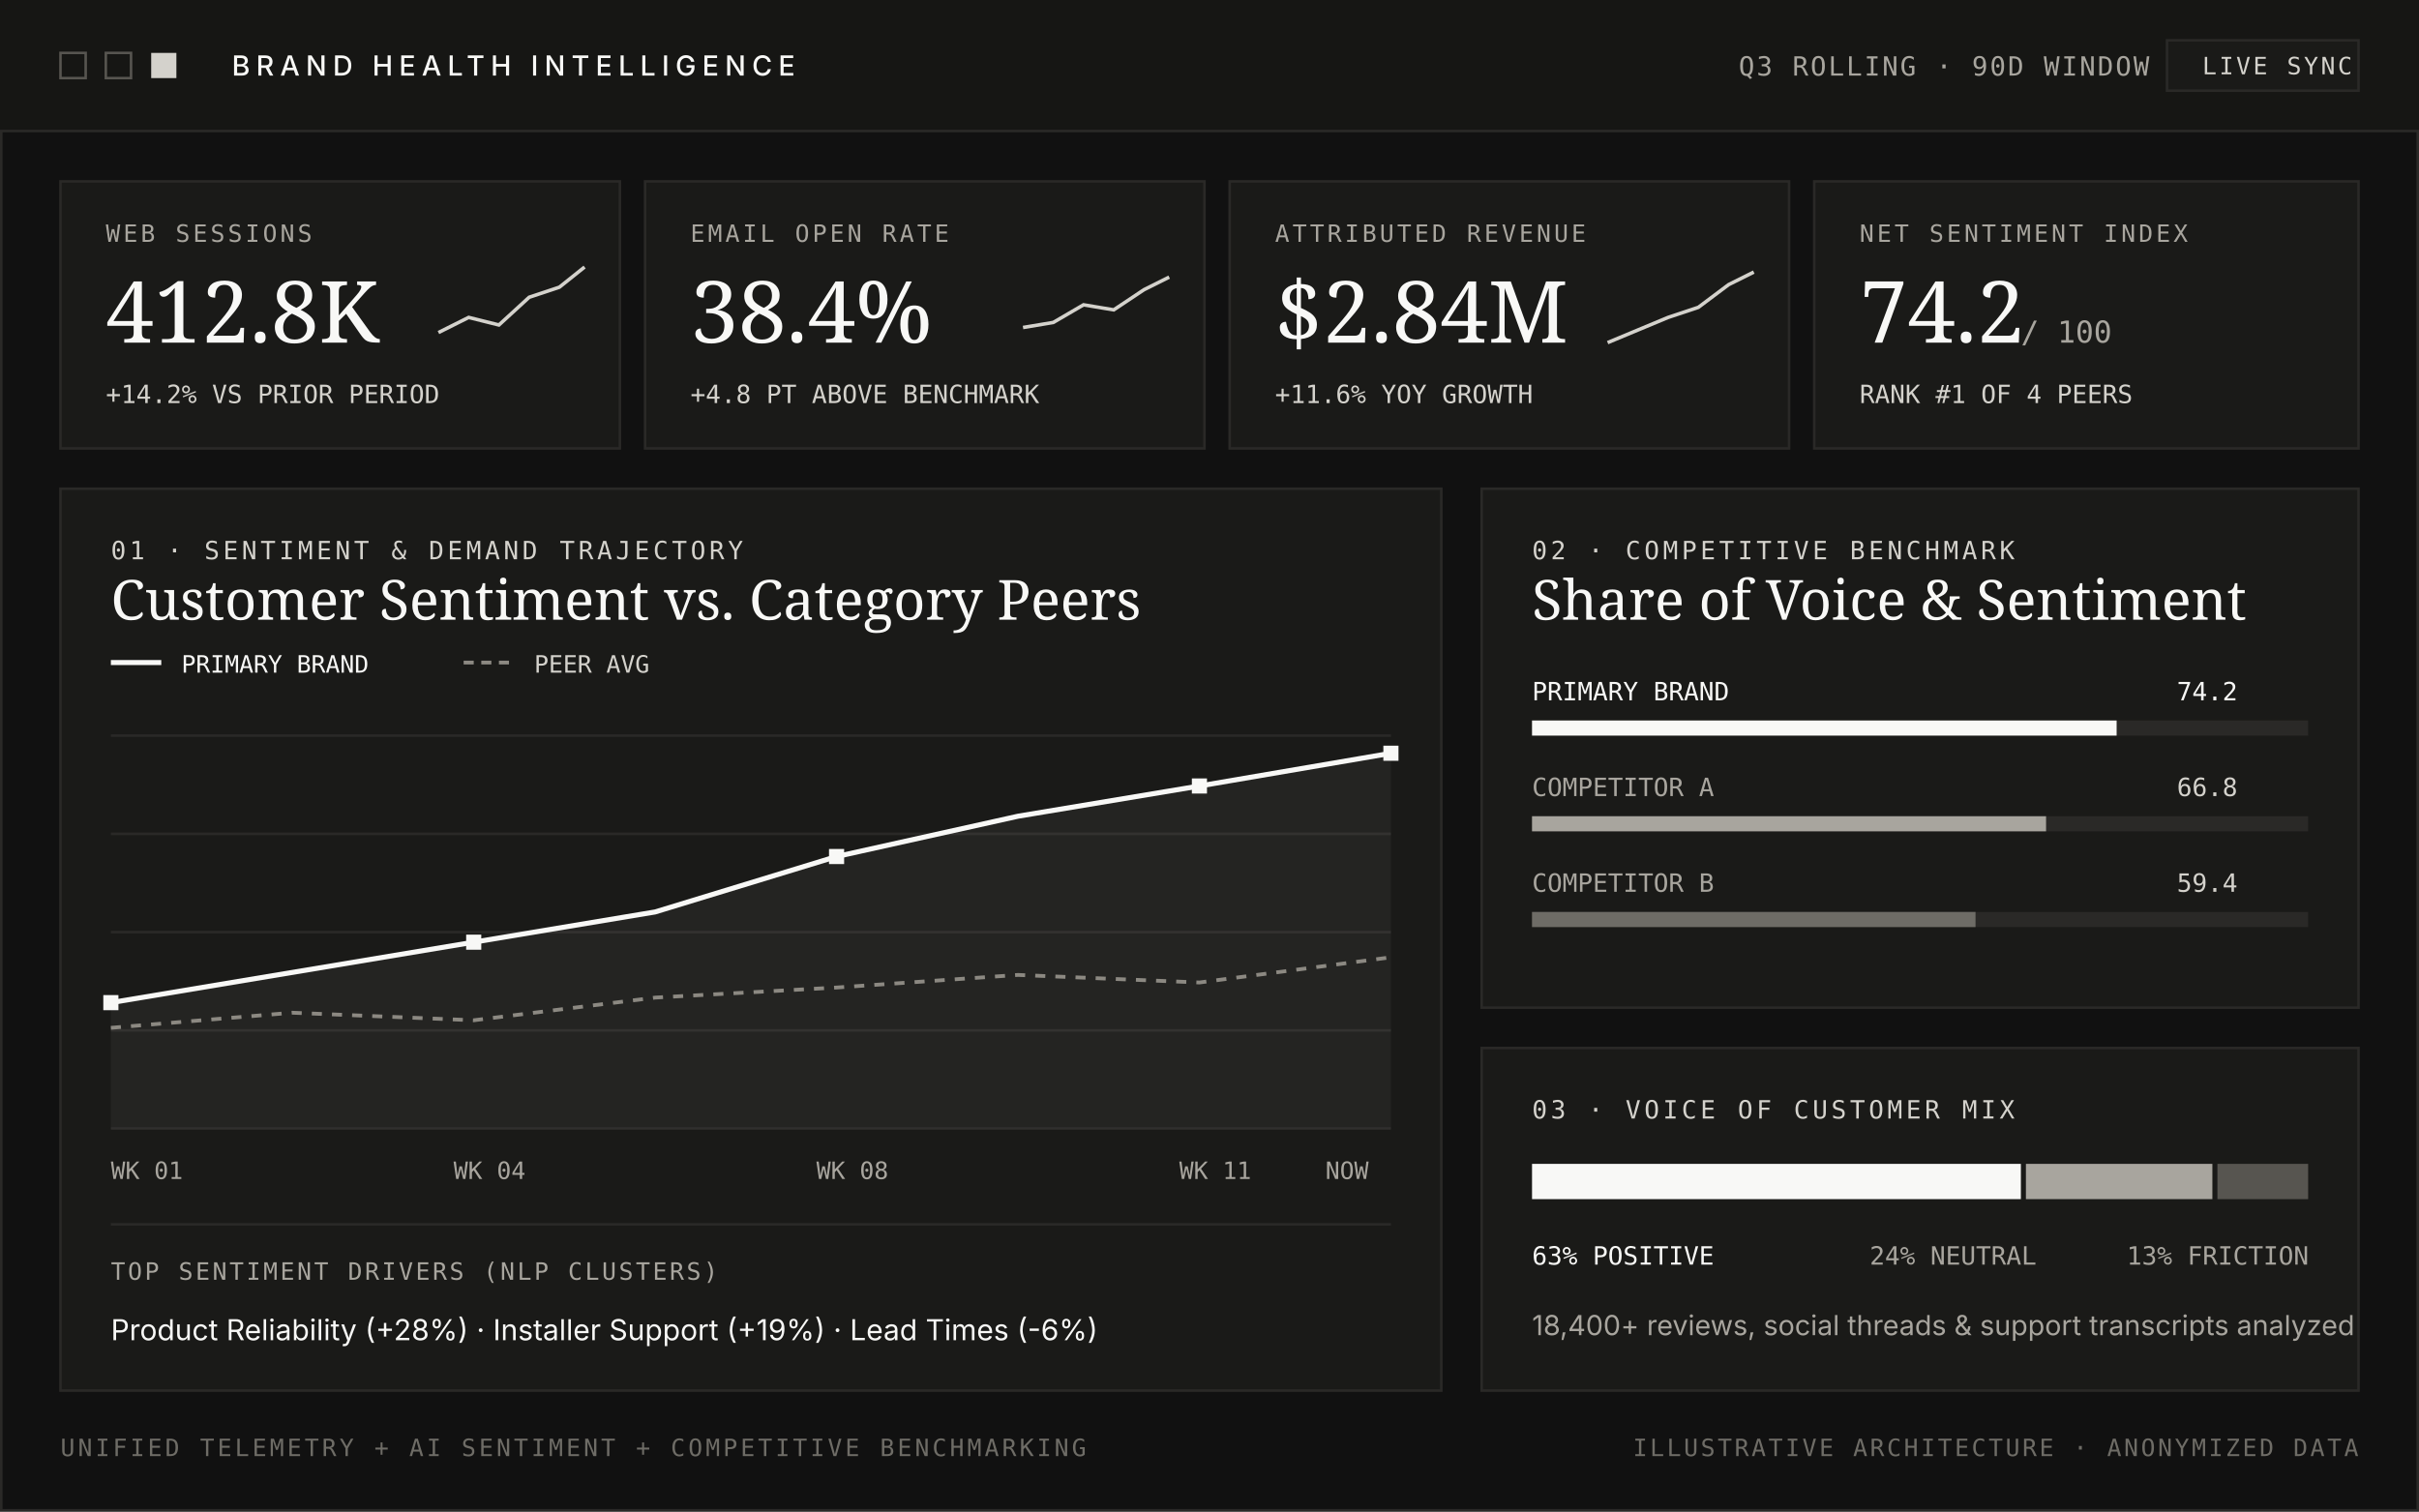
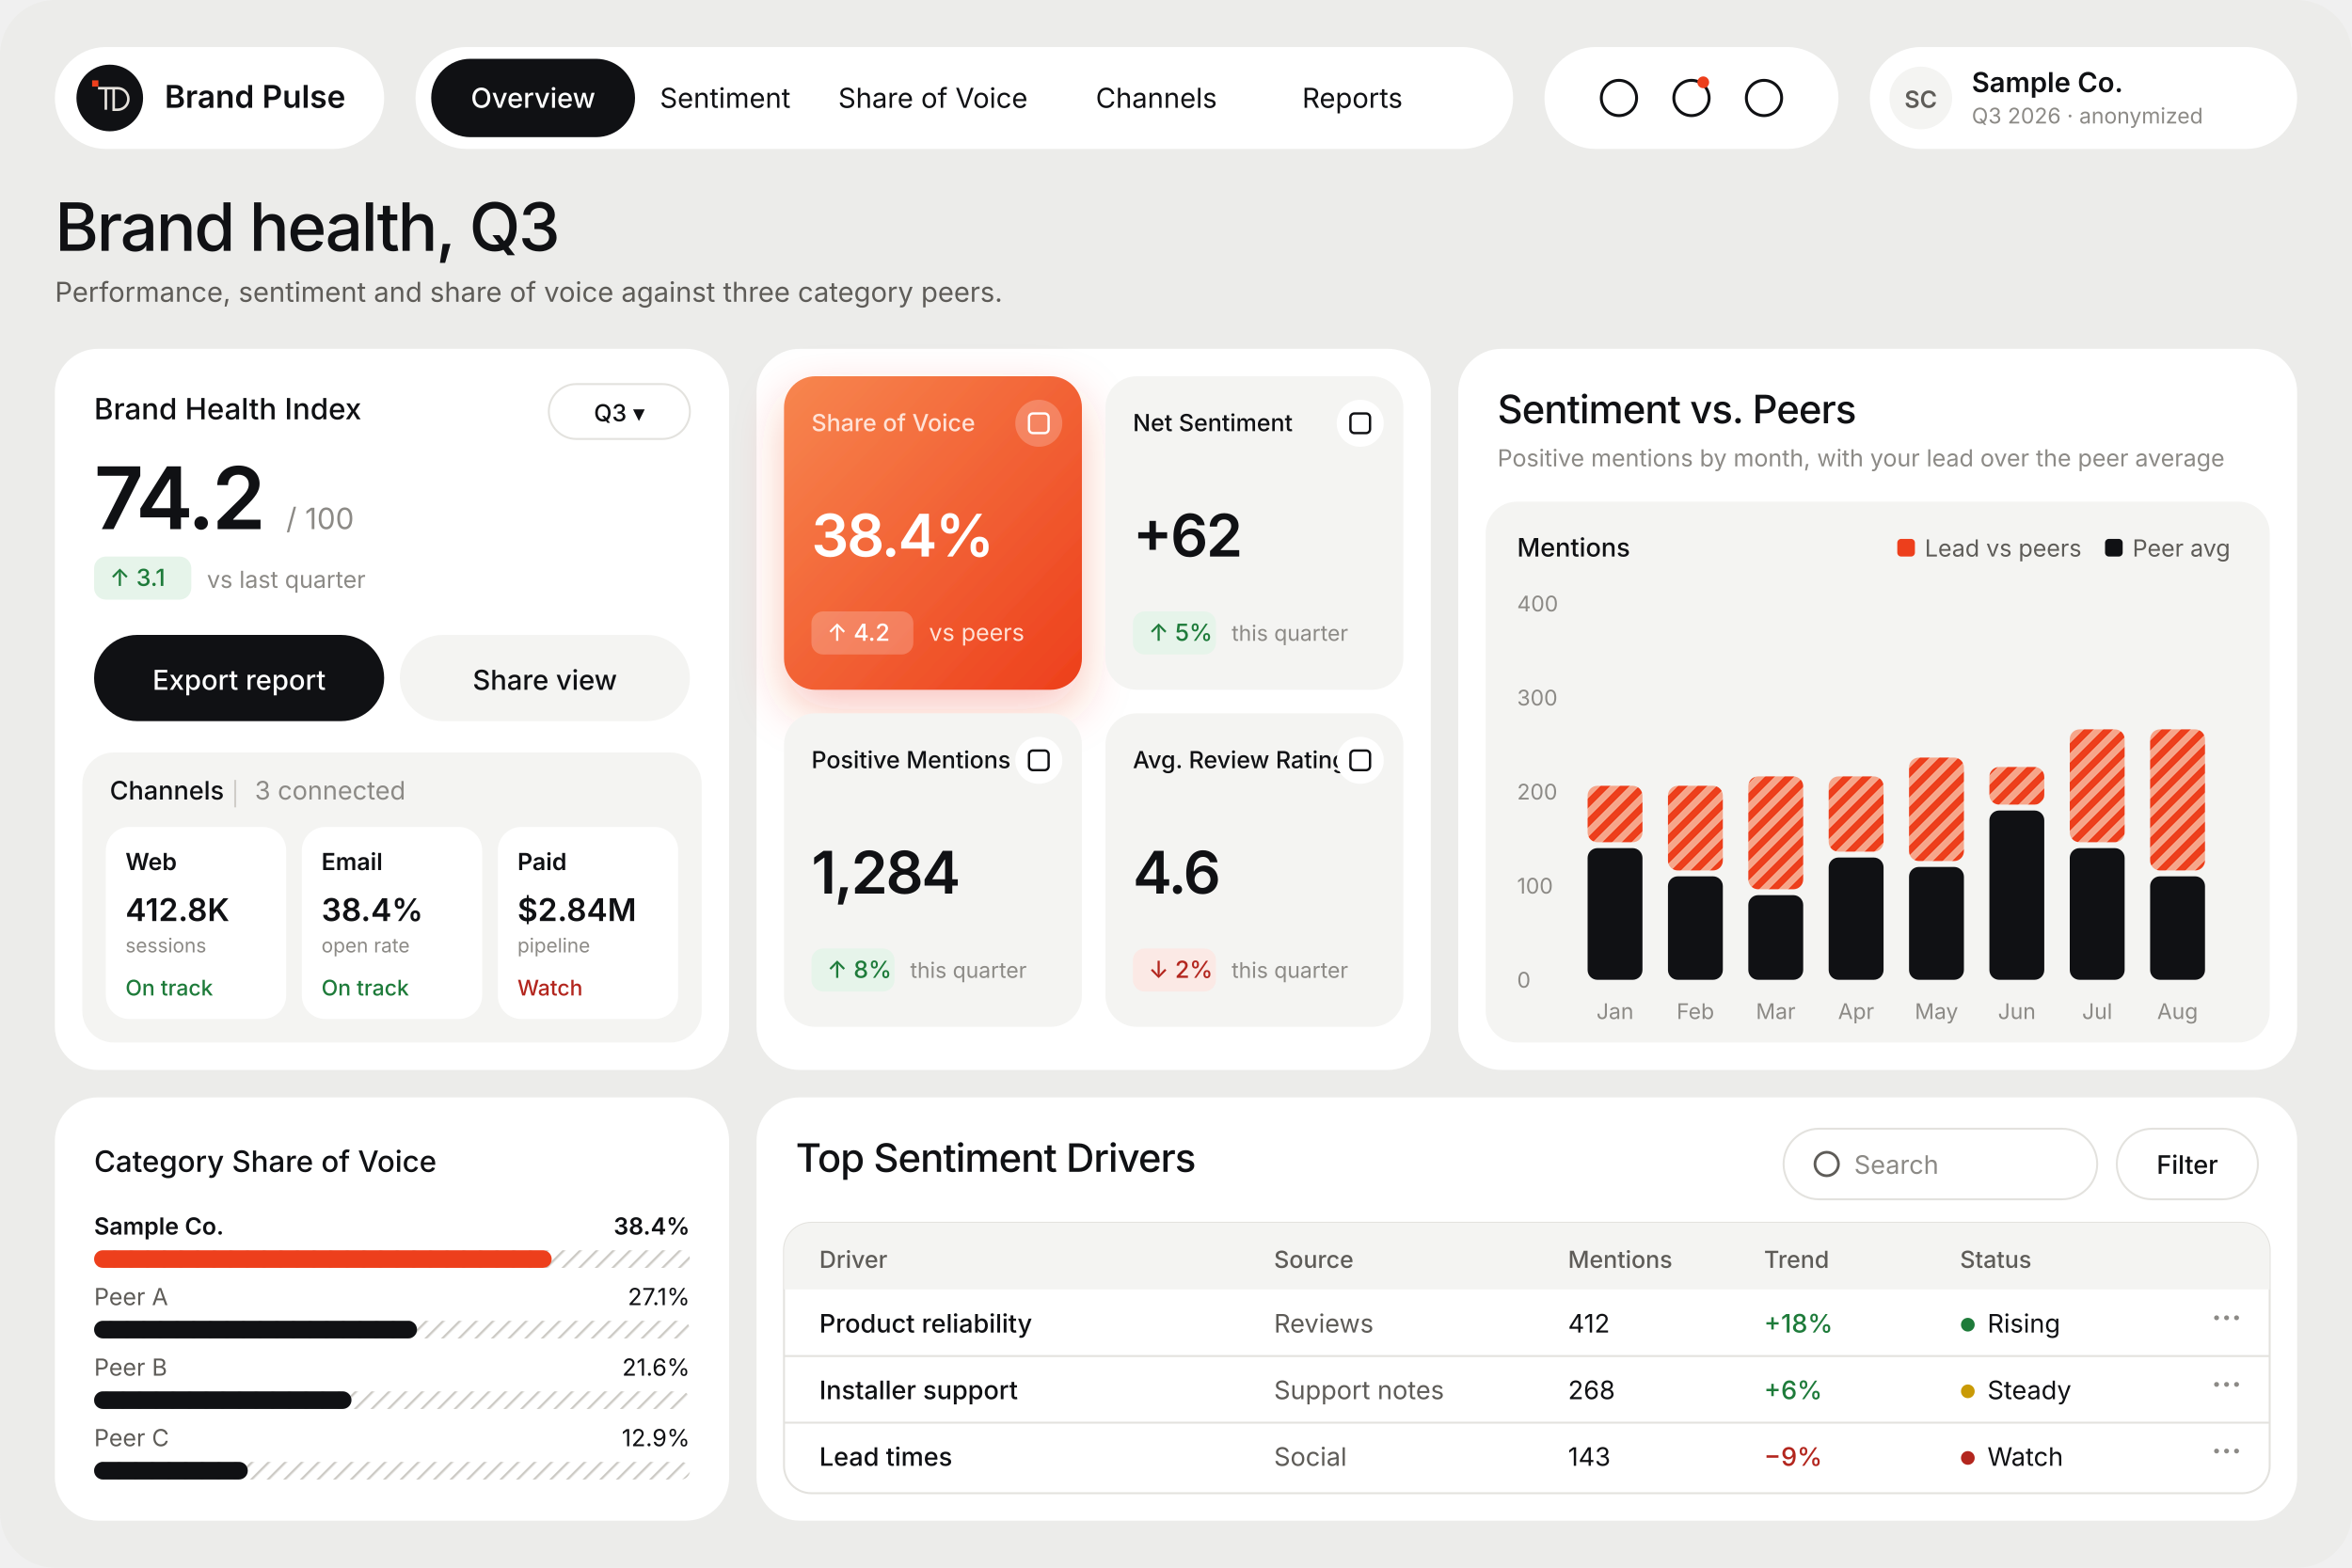
- <svg xmlns="http://www.w3.org/2000/svg" viewBox="0 0 960 600" width="960" height="600" fill="none" role="img" aria-label="Illustrative Brand Health and Competitive Intelligence Dashboard showing performance telemetry, customer sentiment analysis, and competitor benchmarks">
-   <rect width="960" height="600" fill="#111111" />
-   <rect x="0.5" y="0.5" width="959" height="599" stroke="#2A2927" />
-   <rect x="0" y="0" width="960" height="52" fill="#161614" />
-   <line x1="0" y1="52" x2="960" y2="52" stroke="#2A2927" />
-   <rect x="24" y="21" width="10" height="10" stroke="#575550" stroke-width="1" />
-   <rect x="42" y="21" width="10" height="10" stroke="#575550" stroke-width="1" />
-   <rect x="60" y="21" width="10" height="10" fill="#D4D2CC" />
-   <text x="92" y="30" fill="#F8F8F6" font-family="Inter, -apple-system, BlinkMacSystemFont, sans-serif" font-size="11" font-weight="500" letter-spacing="2.4">BRAND HEALTH INTELLIGENCE</text>
-   <text x="690" y="30" fill="#A8A59E" font-family="'IBM Plex Mono', ui-monospace, monospace" font-size="10.5" letter-spacing="0.8">Q3 ROLLING · 90D WINDOW</text>
-   <rect x="860" y="16" width="76" height="20" stroke="#2A2927" fill="#1A1A18" />
-   <text x="874" y="29.5" fill="#D4D2CC" font-family="'IBM Plex Mono', ui-monospace, monospace" font-size="9.5" letter-spacing="1">LIVE SYNC</text>
-   <g font-family="Inter, -apple-system, BlinkMacSystemFont, sans-serif">
-     <rect x="24" y="72" width="222" height="106" fill="#1A1A18" stroke="#2A2927" />
-     <text x="42" y="96" fill="#A8A59E" font-family="'IBM Plex Mono', ui-monospace, monospace" font-size="9.5" letter-spacing="1.2">WEB SESSIONS</text>
-     <text x="42" y="136" fill="#F8F8F6" font-family="'Cormorant Garamond', Georgia, serif" font-size="34" font-weight="400">412.8K</text>
-     <text x="42" y="160" fill="#D4D2CC" font-family="'IBM Plex Mono', ui-monospace, monospace" font-size="10">+14.2% VS PRIOR PERIOD</text>
-     <polyline points="174,132 186,126 198,129 210,118 222,114 232,106" stroke="#D4D2CC" stroke-width="1.4" fill="none" />
-     <rect x="256" y="72" width="222" height="106" fill="#1A1A18" stroke="#2A2927" />
-     <text x="274" y="96" fill="#A8A59E" font-family="'IBM Plex Mono', ui-monospace, monospace" font-size="9.5" letter-spacing="1.2">EMAIL OPEN RATE</text>
-     <text x="274" y="136" fill="#F8F8F6" font-family="'Cormorant Garamond', Georgia, serif" font-size="34" font-weight="400">38.4%</text>
-     <text x="274" y="160" fill="#D4D2CC" font-family="'IBM Plex Mono', ui-monospace, monospace" font-size="10">+4.8 PT ABOVE BENCHMARK</text>
-     <polyline points="406,130 418,128 430,121 442,123 454,115 464,110" stroke="#D4D2CC" stroke-width="1.4" fill="none" />
-     <rect x="488" y="72" width="222" height="106" fill="#1A1A18" stroke="#2A2927" />
-     <text x="506" y="96" fill="#A8A59E" font-family="'IBM Plex Mono', ui-monospace, monospace" font-size="9.5" letter-spacing="1.2">ATTRIBUTED REVENUE</text>
-     <text x="506" y="136" fill="#F8F8F6" font-family="'Cormorant Garamond', Georgia, serif" font-size="34" font-weight="400">$2.84M</text>
-     <text x="506" y="160" fill="#D4D2CC" font-family="'IBM Plex Mono', ui-monospace, monospace" font-size="10">+11.6% YOY GROWTH</text>
-     <polyline points="638,136 650,131 662,126 674,122 686,113 696,108" stroke="#D4D2CC" stroke-width="1.4" fill="none" />
-     <rect x="720" y="72" width="216" height="106" fill="#1A1A18" stroke="#2A2927" />
-     <text x="738" y="96" fill="#A8A59E" font-family="'IBM Plex Mono', ui-monospace, monospace" font-size="9.5" letter-spacing="1.2">NET SENTIMENT INDEX</text>
-     <text x="738" y="136" fill="#F8F8F6" font-family="'Cormorant Garamond', Georgia, serif" font-size="34" font-weight="400">74.2</text>
-     <text x="802" y="136" fill="#A8A59E" font-family="'IBM Plex Mono', ui-monospace, monospace" font-size="12">/ 100</text>
-     <text x="738" y="160" fill="#D4D2CC" font-family="'IBM Plex Mono', ui-monospace, monospace" font-size="10">RANK #1 OF 4 PEERS</text>
-   </g>
-   <rect x="24" y="194" width="548" height="358" fill="#1A1A18" stroke="#2A2927" />
-   <text x="44" y="222" fill="#D4D2CC" font-family="'IBM Plex Mono', ui-monospace, monospace" font-size="10" letter-spacing="1.4">01 · SENTIMENT &amp; DEMAND TRAJECTORY</text>
-   <text x="44" y="246" fill="#F8F8F6" font-family="'Cormorant Garamond', Georgia, serif" font-size="22" font-weight="400">Customer Sentiment vs. Category Peers</text>
-   <line x1="44" y1="263" x2="64" y2="263" stroke="#F8F8F6" stroke-width="2" />
-   <text x="72" y="267" fill="#F8F8F6" font-family="'IBM Plex Mono', ui-monospace, monospace" font-size="9.5">PRIMARY BRAND</text>
-   <line x1="184" y1="263" x2="204" y2="263" stroke="#8C8982" stroke-width="1.5" stroke-dasharray="4 3" />
-   <text x="212" y="267" fill="#D4D2CC" font-family="'IBM Plex Mono', ui-monospace, monospace" font-size="9.5">PEER AVG</text>
-   <g stroke="#2A2927" stroke-width="1">
-     <line x1="44" y1="292" x2="552" y2="292" />
-     <line x1="44" y1="331" x2="552" y2="331" />
-     <line x1="44" y1="370" x2="552" y2="370" />
-     <line x1="44" y1="409" x2="552" y2="409" />
-     <line x1="44" y1="448" x2="552" y2="448" />
-   </g>
-   <polygon points="44,398 116,386 188,374 260,362 332,340 404,324 476,312 552,299 552,448 44,448" fill="#F8F8F6" fill-opacity="0.045" />
-   <polyline points="44,408 116,402 188,405 260,396 332,392 404,387 476,390 552,380" stroke="#8C8982" stroke-width="1.5" stroke-dasharray="4 4" fill="none" />
-   <polyline points="44,398 116,386 188,374 260,362 332,340 404,324 476,312 552,299" stroke="#F8F8F6" stroke-width="2" fill="none" />
-   <rect x="41" y="395" width="6" height="6" fill="#F8F8F6" />
-   <rect x="185" y="371" width="6" height="6" fill="#F8F8F6" />
-   <rect x="329" y="337" width="6" height="6" fill="#F8F8F6" />
-   <rect x="473" y="309" width="6" height="6" fill="#F8F8F6" />
-   <rect x="549" y="296" width="6" height="6" fill="#F8F8F6" />
-   <g fill="#A8A59E" font-family="'IBM Plex Mono', ui-monospace, monospace" font-size="9.5">
-     <text x="44" y="468">WK 01</text>
-     <text x="180" y="468">WK 04</text>
-     <text x="324" y="468">WK 08</text>
-     <text x="468" y="468">WK 11</text>
-     <text x="526" y="468">NOW</text>
-   </g>
-   <line x1="44" y1="486" x2="552" y2="486" stroke="#2A2927" />
-   <text x="44" y="508" fill="#A8A59E" font-family="'IBM Plex Mono', ui-monospace, monospace" font-size="9.5" letter-spacing="1">TOP SENTIMENT DRIVERS (NLP CLUSTERS)</text>
-   <text x="44" y="532" fill="#F8F8F6" font-family="Inter, -apple-system, sans-serif" font-size="11.5">Product Reliability (+28%)  ·  Installer Support (+19%)  ·  Lead Times (-6%)</text>
-   <rect x="588" y="194" width="348" height="206" fill="#1A1A18" stroke="#2A2927" />
-   <text x="608" y="222" fill="#D4D2CC" font-family="'IBM Plex Mono', ui-monospace, monospace" font-size="10" letter-spacing="1.4">02 · COMPETITIVE BENCHMARK</text>
-   <text x="608" y="246" fill="#F8F8F6" font-family="'Cormorant Garamond', Georgia, serif" font-size="22" font-weight="400">Share of Voice &amp; Sentiment</text>
-   <g font-family="'IBM Plex Mono', ui-monospace, monospace" font-size="10">
-     <text x="608" y="278" fill="#F8F8F6">PRIMARY BRAND</text>
-     <text x="888" y="278" fill="#F8F8F6" text-anchor="end">74.2</text>
-     <rect x="608" y="286" width="308" height="6" fill="#2A2927" />
-     <rect x="608" y="286" width="232" height="6" fill="#F8F8F6" />
-     <text x="608" y="316" fill="#A8A59E">COMPETITOR A</text>
-     <text x="888" y="316" fill="#D4D2CC" text-anchor="end">66.8</text>
-     <rect x="608" y="324" width="308" height="6" fill="#2A2927" />
-     <rect x="608" y="324" width="204" height="6" fill="#A8A59E" />
-     <text x="608" y="354" fill="#A8A59E">COMPETITOR B</text>
-     <text x="888" y="354" fill="#D4D2CC" text-anchor="end">59.4</text>
-     <rect x="608" y="362" width="308" height="6" fill="#2A2927" />
-     <rect x="608" y="362" width="176" height="6" fill="#6E6C66" />
-   </g>
-   <rect x="588" y="416" width="348" height="136" fill="#1A1A18" stroke="#2A2927" />
-   <text x="608" y="444" fill="#D4D2CC" font-family="'IBM Plex Mono', ui-monospace, monospace" font-size="10" letter-spacing="1.4">03 · VOICE OF CUSTOMER MIX</text>
-   <rect x="608" y="462" width="194" height="14" fill="#F8F8F6" />
-   <rect x="804" y="462" width="74" height="14" fill="#A8A59E" />
-   <rect x="880" y="462" width="36" height="14" fill="#575550" />
-   <g font-family="'IBM Plex Mono', ui-monospace, monospace" font-size="10">
-     <text x="608" y="502" fill="#F8F8F6">63% POSITIVE</text>
-     <text x="742" y="502" fill="#A8A59E">24% NEUTRAL</text>
-     <text x="844" y="502" fill="#A8A59E">13% FRICTION</text>
-   </g>
-   <text x="608" y="530" fill="#A8A59E" font-family="Inter, -apple-system, sans-serif" font-size="11">18,400+ reviews, social threads &amp; support transcripts analyzed</text>
-   <text x="24" y="578" fill="#6E6C66" font-family="'IBM Plex Mono', ui-monospace, monospace" font-size="9.5" letter-spacing="1.2">UNIFIED TELEMETRY + AI SENTIMENT + COMPETITIVE BENCHMARKING</text>
-   <text x="936" y="578" fill="#6E6C66" font-family="'IBM Plex Mono', ui-monospace, monospace" font-size="9.5" letter-spacing="1" text-anchor="end">ILLUSTRATIVE ARCHITECTURE · ANONYMIZED DATA</text>
+ <svg xmlns="http://www.w3.org/2000/svg" viewBox="0 0 1200 800" width="1200" height="800" role="img" aria-label="Sample brand health dashboard with a brand health index, share of voice, sentiment and pipeline tiles, a sentiment versus peers chart, a category share of voice meter and a table of sentiment drivers" font-family="'Inter Tight','Inter','Helvetica Neue',Helvetica,Arial,sans-serif">
+   <defs>
+     <linearGradient id="hot" x1="0" y1="0" x2="1" y2="1">
+       <stop offset="0" stop-color="#F7864F" />
+       <stop offset="1" stop-color="#ED3F1C" />
+     </linearGradient>
+     <pattern id="hatch" width="7" height="7" patternUnits="userSpaceOnUse" patternTransform="rotate(45)">
+       <rect width="7" height="7" fill="#F6A58A" />
+       <rect width="3.5" height="7" fill="#ED3F1C" />
+     </pattern>
+     <pattern id="hatchTrack" width="6" height="6" patternUnits="userSpaceOnUse" patternTransform="rotate(45)">
+       <rect width="6" height="6" fill="#FFFFFF" />
+       <rect width="1.2" height="6" fill="#CFCDC8" />
+     </pattern>
+     <filter id="glow" x="-20%" y="-20%" width="140%" height="160%">
+       <feDropShadow dx="0" dy="10" stdDeviation="12" flood-color="#ED3F1C" flood-opacity="0.28" />
+     </filter>
+   </defs>
+   <rect x="0" y="0" width="1200" height="800" rx="28" fill="#ECECEA" />
+   <rect x="28" y="24" width="168" height="52" rx="26" fill="#FFFFFF" />
+   <circle cx="56" cy="50" r="17" fill="#101114" />
+   <rect x="47" y="41" width="3.2" height="3.2" fill="#ED3F1C" />
+   <path d="M50 45h8M54 45v11M58 45h2a5.5 5.5 0 0 1 0 11h-2z" fill="none" stroke="#E6E2DC" stroke-width="1.3" />
+   <text x="84" y="55" font-size="16" fill="#101114" font-weight="600" text-anchor="start">Brand Pulse</text>
+   <rect x="212" y="24" width="560" height="52" rx="26" fill="#FFFFFF" />
+   <rect x="220" y="30" width="104" height="40" rx="20" fill="#101114" />
+   <text x="272" y="55" font-size="14" fill="#FFFFFF" font-weight="500" text-anchor="middle">Overview</text>
+   <text x="370" y="55" font-size="14" fill="#101114" font-weight="400" text-anchor="middle">Sentiment</text>
+   <text x="476" y="55" font-size="14" fill="#101114" font-weight="400" text-anchor="middle">Share of Voice</text>
+   <text x="590" y="55" font-size="14" fill="#101114" font-weight="400" text-anchor="middle">Channels</text>
+   <text x="690" y="55" font-size="14" fill="#101114" font-weight="400" text-anchor="middle">Reports</text>
+   <rect x="788" y="24" width="150" height="52" rx="26" fill="#FFFFFF" />
+   <circle cx="826" cy="50" r="9" fill="none" stroke="#101114" stroke-width="1.5" />
+   <circle cx="863" cy="50" r="9" fill="none" stroke="#101114" stroke-width="1.5" />
+   <circle cx="900" cy="50" r="9" fill="none" stroke="#101114" stroke-width="1.5" />
+   <circle cx="869" cy="42" r="3" fill="#ED3F1C" />
+   <rect x="954" y="24" width="218" height="52" rx="26" fill="#FFFFFF" />
+   <circle cx="980" cy="50" r="16" fill="#F4F4F2" />
+   <text x="980" y="55" font-size="12" fill="#5E5C58" font-weight="600" text-anchor="middle">SC</text>
+   <text x="1006" y="47" font-size="14" fill="#101114" font-weight="600" text-anchor="start">Sample Co.</text>
+   <text x="1006" y="63" font-size="11" fill="#8C8A86" font-weight="400" text-anchor="start">Q3 2026 · anonymized</text>
+   <text x="28" y="128" font-size="34" fill="#101114" font-weight="500" text-anchor="start" letter-spacing="-1">Brand health, Q3</text>
+   <text x="28" y="154" font-size="14" fill="#5E5C58" font-weight="400" text-anchor="start">Performance, sentiment and share of voice against three category peers.</text>
+   <rect x="28" y="178" width="344" height="368" rx="22" fill="#FFFFFF" />
+   <text x="48" y="214" font-size="15" fill="#101114" font-weight="500" text-anchor="start">Brand Health Index</text>
+   <rect x="280" y="196" width="72" height="28" rx="14" fill="#FFFFFF" stroke="#E3E2DE" />
+   <text x="316" y="215" font-size="12" fill="#101114" font-weight="500" text-anchor="middle">Q3 ▾</text>
+   <text x="48" y="270" font-size="44" fill="#101114" font-weight="600" text-anchor="start" letter-spacing="-1.5">74.2</text>
+   <text x="146" y="270" font-size="15" fill="#8C8A86" font-weight="400" text-anchor="start">/ 100</text>
+   <rect x="48" y="284" width="49.6" height="22" rx="6" fill="#E6F4EA" />
+   <text x="56" y="299" font-size="12" fill="#1E7B3A" font-weight="500" text-anchor="start">↑ 3.1</text>
+   <text x="105.6" y="300" font-size="12" fill="#8C8A86" font-weight="400" text-anchor="start">vs last quarter</text>
+   <rect x="48" y="324" width="148" height="44" rx="22" fill="#101114" />
+   <text x="122" y="352" font-size="14" fill="#FFFFFF" font-weight="500" text-anchor="middle">Export report</text>
+   <rect x="204" y="324" width="148" height="44" rx="22" fill="#F4F4F2" />
+   <text x="278" y="352" font-size="14" fill="#101114" font-weight="500" text-anchor="middle">Share view</text>
+   <rect x="42" y="384" width="316" height="148" rx="16" fill="#F4F4F2" />
+   <text x="56" y="408" font-size="13" fill="#101114" font-weight="500" text-anchor="start">Channels</text>
+   <line x1="120" y1="398" x2="120" y2="412" stroke="#CFCDC8" />
+   <text x="130" y="408" font-size="13" fill="#8C8A86" font-weight="400" text-anchor="start">3 connected</text>
+   <rect x="54" y="422" width="92" height="98" rx="12" fill="#FFFFFF" />
+   <text x="64" y="444" font-size="12" fill="#101114" font-weight="600" text-anchor="start">Web</text>
+   <text x="64" y="470" font-size="16" fill="#101114" font-weight="600" text-anchor="start">412.8K</text>
+   <text x="64" y="486" font-size="10" fill="#8C8A86" font-weight="400" text-anchor="start">sessions</text>
+   <text x="64" y="508" font-size="11" fill="#1E7B3A" font-weight="500" text-anchor="start">On track</text>
+   <rect x="154" y="422" width="92" height="98" rx="12" fill="#FFFFFF" />
+   <text x="164" y="444" font-size="12" fill="#101114" font-weight="600" text-anchor="start">Email</text>
+   <text x="164" y="470" font-size="16" fill="#101114" font-weight="600" text-anchor="start">38.4%</text>
+   <text x="164" y="486" font-size="10" fill="#8C8A86" font-weight="400" text-anchor="start">open rate</text>
+   <text x="164" y="508" font-size="11" fill="#1E7B3A" font-weight="500" text-anchor="start">On track</text>
+   <rect x="254" y="422" width="92" height="98" rx="12" fill="#FFFFFF" />
+   <text x="264" y="444" font-size="12" fill="#101114" font-weight="600" text-anchor="start">Paid</text>
+   <text x="264" y="470" font-size="16" fill="#101114" font-weight="600" text-anchor="start">$2.84M</text>
+   <text x="264" y="486" font-size="10" fill="#8C8A86" font-weight="400" text-anchor="start">pipeline</text>
+   <text x="264" y="508" font-size="11" fill="#B3261E" font-weight="500" text-anchor="start">Watch</text>
+   <rect x="386" y="178" width="344" height="368" rx="22" fill="#FFFFFF" />
+   <rect x="400" y="192" width="152" height="160" rx="16" fill="url(#hot)" filter="url(#glow)" />
+   <text x="414" y="220" font-size="12" fill="#FFE2D6" font-weight="500" text-anchor="start">Share of Voice</text>
+   <circle cx="530" cy="216" r="12" fill="rgba(255,255,255,0.22)" />
+   <rect x="525" y="211" width="10" height="10" rx="2" fill="none" stroke="#FFFFFF" stroke-width="1.2" />
+   <text x="414" y="284" font-size="30" fill="#FFFFFF" font-weight="600" text-anchor="start" letter-spacing="-1">38.4%</text>
+   <rect x="414" y="312" width="52" height="22" rx="6" fill="rgba(255,255,255,0.22)" />
+   <text x="422" y="327" font-size="12" fill="#FFFFFF" font-weight="500" text-anchor="start">↑ 4.2</text>
+   <text x="474" y="327" font-size="12" fill="#FFE2D6" font-weight="400" text-anchor="start">vs peers</text>
+   <rect x="564" y="192" width="152" height="160" rx="16" fill="#F4F4F2" />
+   <text x="578" y="220" font-size="12" fill="#101114" font-weight="500" text-anchor="start">Net Sentiment</text>
+   <circle cx="694" cy="216" r="12" fill="#FFFFFF" />
+   <rect x="689" y="211" width="10" height="10" rx="2" fill="none" stroke="#101114" stroke-width="1.2" />
+   <text x="578" y="284" font-size="30" fill="#101114" font-weight="600" text-anchor="start" letter-spacing="-1">+62</text>
+   <rect x="578" y="312" width="42.4" height="22" rx="6" fill="#E6F4EA" />
+   <text x="586" y="327" font-size="12" fill="#1E7B3A" font-weight="500" text-anchor="start">↑ 5%</text>
+   <text x="628.4" y="327" font-size="11" fill="#8C8A86" font-weight="400" text-anchor="start">this quarter</text>
+   <rect x="400" y="364" width="152" height="160" rx="16" fill="#F4F4F2" />
+   <text x="414" y="392" font-size="12" fill="#101114" font-weight="500" text-anchor="start">Positive Mentions</text>
+   <circle cx="530" cy="388" r="12" fill="#FFFFFF" />
+   <rect x="525" y="383" width="10" height="10" rx="2" fill="none" stroke="#101114" stroke-width="1.2" />
+   <text x="414" y="456" font-size="30" fill="#101114" font-weight="600" text-anchor="start" letter-spacing="-1">1,284</text>
+   <rect x="414" y="484" width="42.4" height="22" rx="6" fill="#E6F4EA" />
+   <text x="422" y="499" font-size="12" fill="#1E7B3A" font-weight="500" text-anchor="start">↑ 8%</text>
+   <text x="464.4" y="499" font-size="11" fill="#8C8A86" font-weight="400" text-anchor="start">this quarter</text>
+   <rect x="564" y="364" width="152" height="160" rx="16" fill="#F4F4F2" />
+   <text x="578" y="392" font-size="12" fill="#101114" font-weight="500" text-anchor="start">Avg. Review Rating</text>
+   <circle cx="694" cy="388" r="12" fill="#FFFFFF" />
+   <rect x="689" y="383" width="10" height="10" rx="2" fill="none" stroke="#101114" stroke-width="1.2" />
+   <text x="578" y="456" font-size="30" fill="#101114" font-weight="600" text-anchor="start" letter-spacing="-1">4.6</text>
+   <rect x="578" y="484" width="42.4" height="22" rx="6" fill="#FBE9E5" />
+   <text x="586" y="499" font-size="12" fill="#B3261E" font-weight="500" text-anchor="start">↓ 2%</text>
+   <text x="628.4" y="499" font-size="11" fill="#8C8A86" font-weight="400" text-anchor="start">this quarter</text>
+   <rect x="744" y="178" width="428" height="368" rx="22" fill="#FFFFFF" />
+   <text x="764" y="216" font-size="20" fill="#101114" font-weight="500" text-anchor="start" letter-spacing="-0.4">Sentiment vs. Peers</text>
+   <text x="764" y="238" font-size="12" fill="#8C8A86" font-weight="400" text-anchor="start">Positive mentions by month, with your lead over the peer average</text>
+   <rect x="758" y="256" width="400" height="276" rx="16" fill="#F4F4F2" />
+   <text x="774" y="284" font-size="13" fill="#101114" font-weight="500" text-anchor="start">Mentions</text>
+   <rect x="968" y="275" width="9" height="9" rx="2" fill="#ED3F1C" />
+   <text x="982" y="284" font-size="12" fill="#5E5C58" font-weight="400" text-anchor="start">Lead vs peers</text>
+   <rect x="1074" y="275" width="9" height="9" rx="2" fill="#101114" />
+   <text x="1088" y="284" font-size="12" fill="#5E5C58" font-weight="400" text-anchor="start">Peer avg</text>
+   <text x="774" y="504.0" font-size="11" fill="#8C8A86" font-weight="400" text-anchor="start">0</text>
+   <text x="774" y="456.0" font-size="11" fill="#8C8A86" font-weight="400" text-anchor="start">100</text>
+   <text x="774" y="408.0" font-size="11" fill="#8C8A86" font-weight="400" text-anchor="start">200</text>
+   <text x="774" y="360.0" font-size="11" fill="#8C8A86" font-weight="400" text-anchor="start">300</text>
+   <text x="774" y="312.0" font-size="11" fill="#8C8A86" font-weight="400" text-anchor="start">400</text>
+   <rect x="810" y="432.8" width="28" height="67.2" rx="5" fill="#101114" />
+   <rect x="810" y="401.0" width="28" height="28.8" rx="5" fill="url(#hatch)" />
+   <text x="824.0" y="520" font-size="11" fill="#8C8A86" font-weight="400" text-anchor="middle">Jan</text>
+   <rect x="851" y="447.2" width="28" height="52.8" rx="5" fill="#101114" />
+   <rect x="851" y="401.0" width="28" height="43.2" rx="5" fill="url(#hatch)" />
+   <text x="865.0" y="520" font-size="11" fill="#8C8A86" font-weight="400" text-anchor="middle">Feb</text>
+   <rect x="892" y="456.8" width="28" height="43.2" rx="5" fill="#101114" />
+   <rect x="892" y="396.2" width="28" height="57.6" rx="5" fill="url(#hatch)" />
+   <text x="906.0" y="520" font-size="11" fill="#8C8A86" font-weight="400" text-anchor="middle">Mar</text>
+   <rect x="933" y="437.6" width="28" height="62.4" rx="5" fill="#101114" />
+   <rect x="933" y="396.2" width="28" height="38.4" rx="5" fill="url(#hatch)" />
+   <text x="947.0" y="520" font-size="11" fill="#8C8A86" font-weight="400" text-anchor="middle">Apr</text>
+   <rect x="974" y="442.4" width="28" height="57.6" rx="5" fill="#101114" />
+   <rect x="974" y="386.6" width="28" height="52.8" rx="5" fill="url(#hatch)" />
+   <text x="988.0" y="520" font-size="11" fill="#8C8A86" font-weight="400" text-anchor="middle">May</text>
+   <rect x="1015" y="413.6" width="28" height="86.4" rx="5" fill="#101114" />
+   <rect x="1015" y="391.4" width="28" height="19.2" rx="5" fill="url(#hatch)" />
+   <text x="1029.0" y="520" font-size="11" fill="#8C8A86" font-weight="400" text-anchor="middle">Jun</text>
+   <rect x="1056" y="432.8" width="28" height="67.2" rx="5" fill="#101114" />
+   <rect x="1056" y="372.2" width="28" height="57.6" rx="5" fill="url(#hatch)" />
+   <text x="1070.0" y="520" font-size="11" fill="#8C8A86" font-weight="400" text-anchor="middle">Jul</text>
+   <rect x="1097" y="447.2" width="28" height="52.8" rx="5" fill="#101114" />
+   <rect x="1097" y="372.2" width="28" height="72.0" rx="5" fill="url(#hatch)" />
+   <text x="1111.0" y="520" font-size="11" fill="#8C8A86" font-weight="400" text-anchor="middle">Aug</text>
+   <rect x="28" y="560" width="344" height="216" rx="22" fill="#FFFFFF" />
+   <text x="48" y="598" font-size="15" fill="#101114" font-weight="500" text-anchor="start">Category Share of Voice</text>
+   <text x="48" y="630" font-size="12" fill="#101114" font-weight="600" text-anchor="start">Sample Co.</text>
+   <text x="352" y="630" font-size="12" fill="#101114" font-weight="600" text-anchor="end">38.4%</text>
+   <rect x="48" y="638" width="304" height="9" rx="4.5" fill="url(#hatchTrack)" />
+   <rect x="48" y="638" width="233.472" height="9" rx="4.5" fill="#ED3F1C" />
+   <text x="48" y="666" font-size="12" fill="#5E5C58" font-weight="400" text-anchor="start">Peer A</text>
+   <text x="352" y="666" font-size="12" fill="#101114" font-weight="400" text-anchor="end">27.1%</text>
+   <rect x="48" y="674" width="304" height="9" rx="4.5" fill="url(#hatchTrack)" />
+   <rect x="48" y="674" width="164.768" height="9" rx="4.5" fill="#101114" />
+   <text x="48" y="702" font-size="12" fill="#5E5C58" font-weight="400" text-anchor="start">Peer B</text>
+   <text x="352" y="702" font-size="12" fill="#101114" font-weight="400" text-anchor="end">21.6%</text>
+   <rect x="48" y="710" width="304" height="9" rx="4.5" fill="url(#hatchTrack)" />
+   <rect x="48" y="710" width="131.328" height="9" rx="4.5" fill="#101114" />
+   <text x="48" y="738" font-size="12" fill="#5E5C58" font-weight="400" text-anchor="start">Peer C</text>
+   <text x="352" y="738" font-size="12" fill="#101114" font-weight="400" text-anchor="end">12.9%</text>
+   <rect x="48" y="746" width="304" height="9" rx="4.5" fill="url(#hatchTrack)" />
+   <rect x="48" y="746" width="78.432" height="9" rx="4.5" fill="#101114" />
+   <rect x="386" y="560" width="786" height="216" rx="22" fill="#FFFFFF" />
+   <text x="406" y="598" font-size="20" fill="#101114" font-weight="500" text-anchor="start" letter-spacing="-0.4">Top Sentiment Drivers</text>
+   <rect x="910" y="576" width="160" height="36" rx="18" fill="#FFFFFF" stroke="#E3E2DE" />
+   <circle cx="932" cy="594" r="6" fill="none" stroke="#5E5C58" stroke-width="1.4" />
+   <text x="946" y="599" font-size="13" fill="#8C8A86" font-weight="400" text-anchor="start">Search</text>
+   <rect x="1080" y="576" width="72" height="36" rx="18" fill="#FFFFFF" stroke="#E3E2DE" />
+   <text x="1116" y="599" font-size="13" fill="#101114" font-weight="500" text-anchor="middle">Filter</text>
+   <rect x="400" y="624" width="758" height="138" rx="14" fill="#FFFFFF" stroke="#E3E2DE" />
+   <path d="M400 638 a14 14 0 0 1 14 -14 h730 a14 14 0 0 1 14 14 v20 h-758 z" fill="#F4F4F2" />
+   <text x="418" y="647" font-size="12" fill="#5E5C58" font-weight="500" text-anchor="start">Driver</text>
+   <text x="650" y="647" font-size="12" fill="#5E5C58" font-weight="500" text-anchor="start">Source</text>
+   <text x="800" y="647" font-size="12" fill="#5E5C58" font-weight="500" text-anchor="start">Mentions</text>
+   <text x="900" y="647" font-size="12" fill="#5E5C58" font-weight="500" text-anchor="start">Trend</text>
+   <text x="1000" y="647" font-size="12" fill="#5E5C58" font-weight="500" text-anchor="start">Status</text>
+   <text x="418" y="680" font-size="13" fill="#101114" font-weight="500" text-anchor="start">Product reliability</text>
+   <text x="650" y="680" font-size="13" fill="#5E5C58" font-weight="400" text-anchor="start">Reviews</text>
+   <text x="800" y="680" font-size="13" fill="#101114" font-weight="400" text-anchor="start">412</text>
+   <text x="900" y="680" font-size="13" fill="#1E7B3A" font-weight="500" text-anchor="start">+18%</text>
+   <circle cx="1004" cy="676" r="3.5" fill="#1E7B3A" />
+   <text x="1014" y="680" font-size="13" fill="#101114" font-weight="400" text-anchor="start">Rising</text>
+   <text x="1136" y="678" font-size="16" fill="#8C8A86" font-weight="600" text-anchor="middle">···</text>
+   <line x1="400" y1="692" x2="1158" y2="692" stroke="#E3E2DE" />
+   <text x="418" y="714" font-size="13" fill="#101114" font-weight="500" text-anchor="start">Installer support</text>
+   <text x="650" y="714" font-size="13" fill="#5E5C58" font-weight="400" text-anchor="start">Support notes</text>
+   <text x="800" y="714" font-size="13" fill="#101114" font-weight="400" text-anchor="start">268</text>
+   <text x="900" y="714" font-size="13" fill="#1E7B3A" font-weight="500" text-anchor="start">+6%</text>
+   <circle cx="1004" cy="710" r="3.5" fill="#C99A06" />
+   <text x="1014" y="714" font-size="13" fill="#101114" font-weight="400" text-anchor="start">Steady</text>
+   <text x="1136" y="712" font-size="16" fill="#8C8A86" font-weight="600" text-anchor="middle">···</text>
+   <line x1="400" y1="726" x2="1158" y2="726" stroke="#E3E2DE" />
+   <text x="418" y="748" font-size="13" fill="#101114" font-weight="500" text-anchor="start">Lead times</text>
+   <text x="650" y="748" font-size="13" fill="#5E5C58" font-weight="400" text-anchor="start">Social</text>
+   <text x="800" y="748" font-size="13" fill="#101114" font-weight="400" text-anchor="start">143</text>
+   <text x="900" y="748" font-size="13" fill="#B3261E" font-weight="500" text-anchor="start">−9%</text>
+   <circle cx="1004" cy="744" r="3.5" fill="#B3261E" />
+   <text x="1014" y="748" font-size="13" fill="#101114" font-weight="400" text-anchor="start">Watch</text>
+   <text x="1136" y="746" font-size="16" fill="#8C8A86" font-weight="600" text-anchor="middle">···</text>
</svg>
